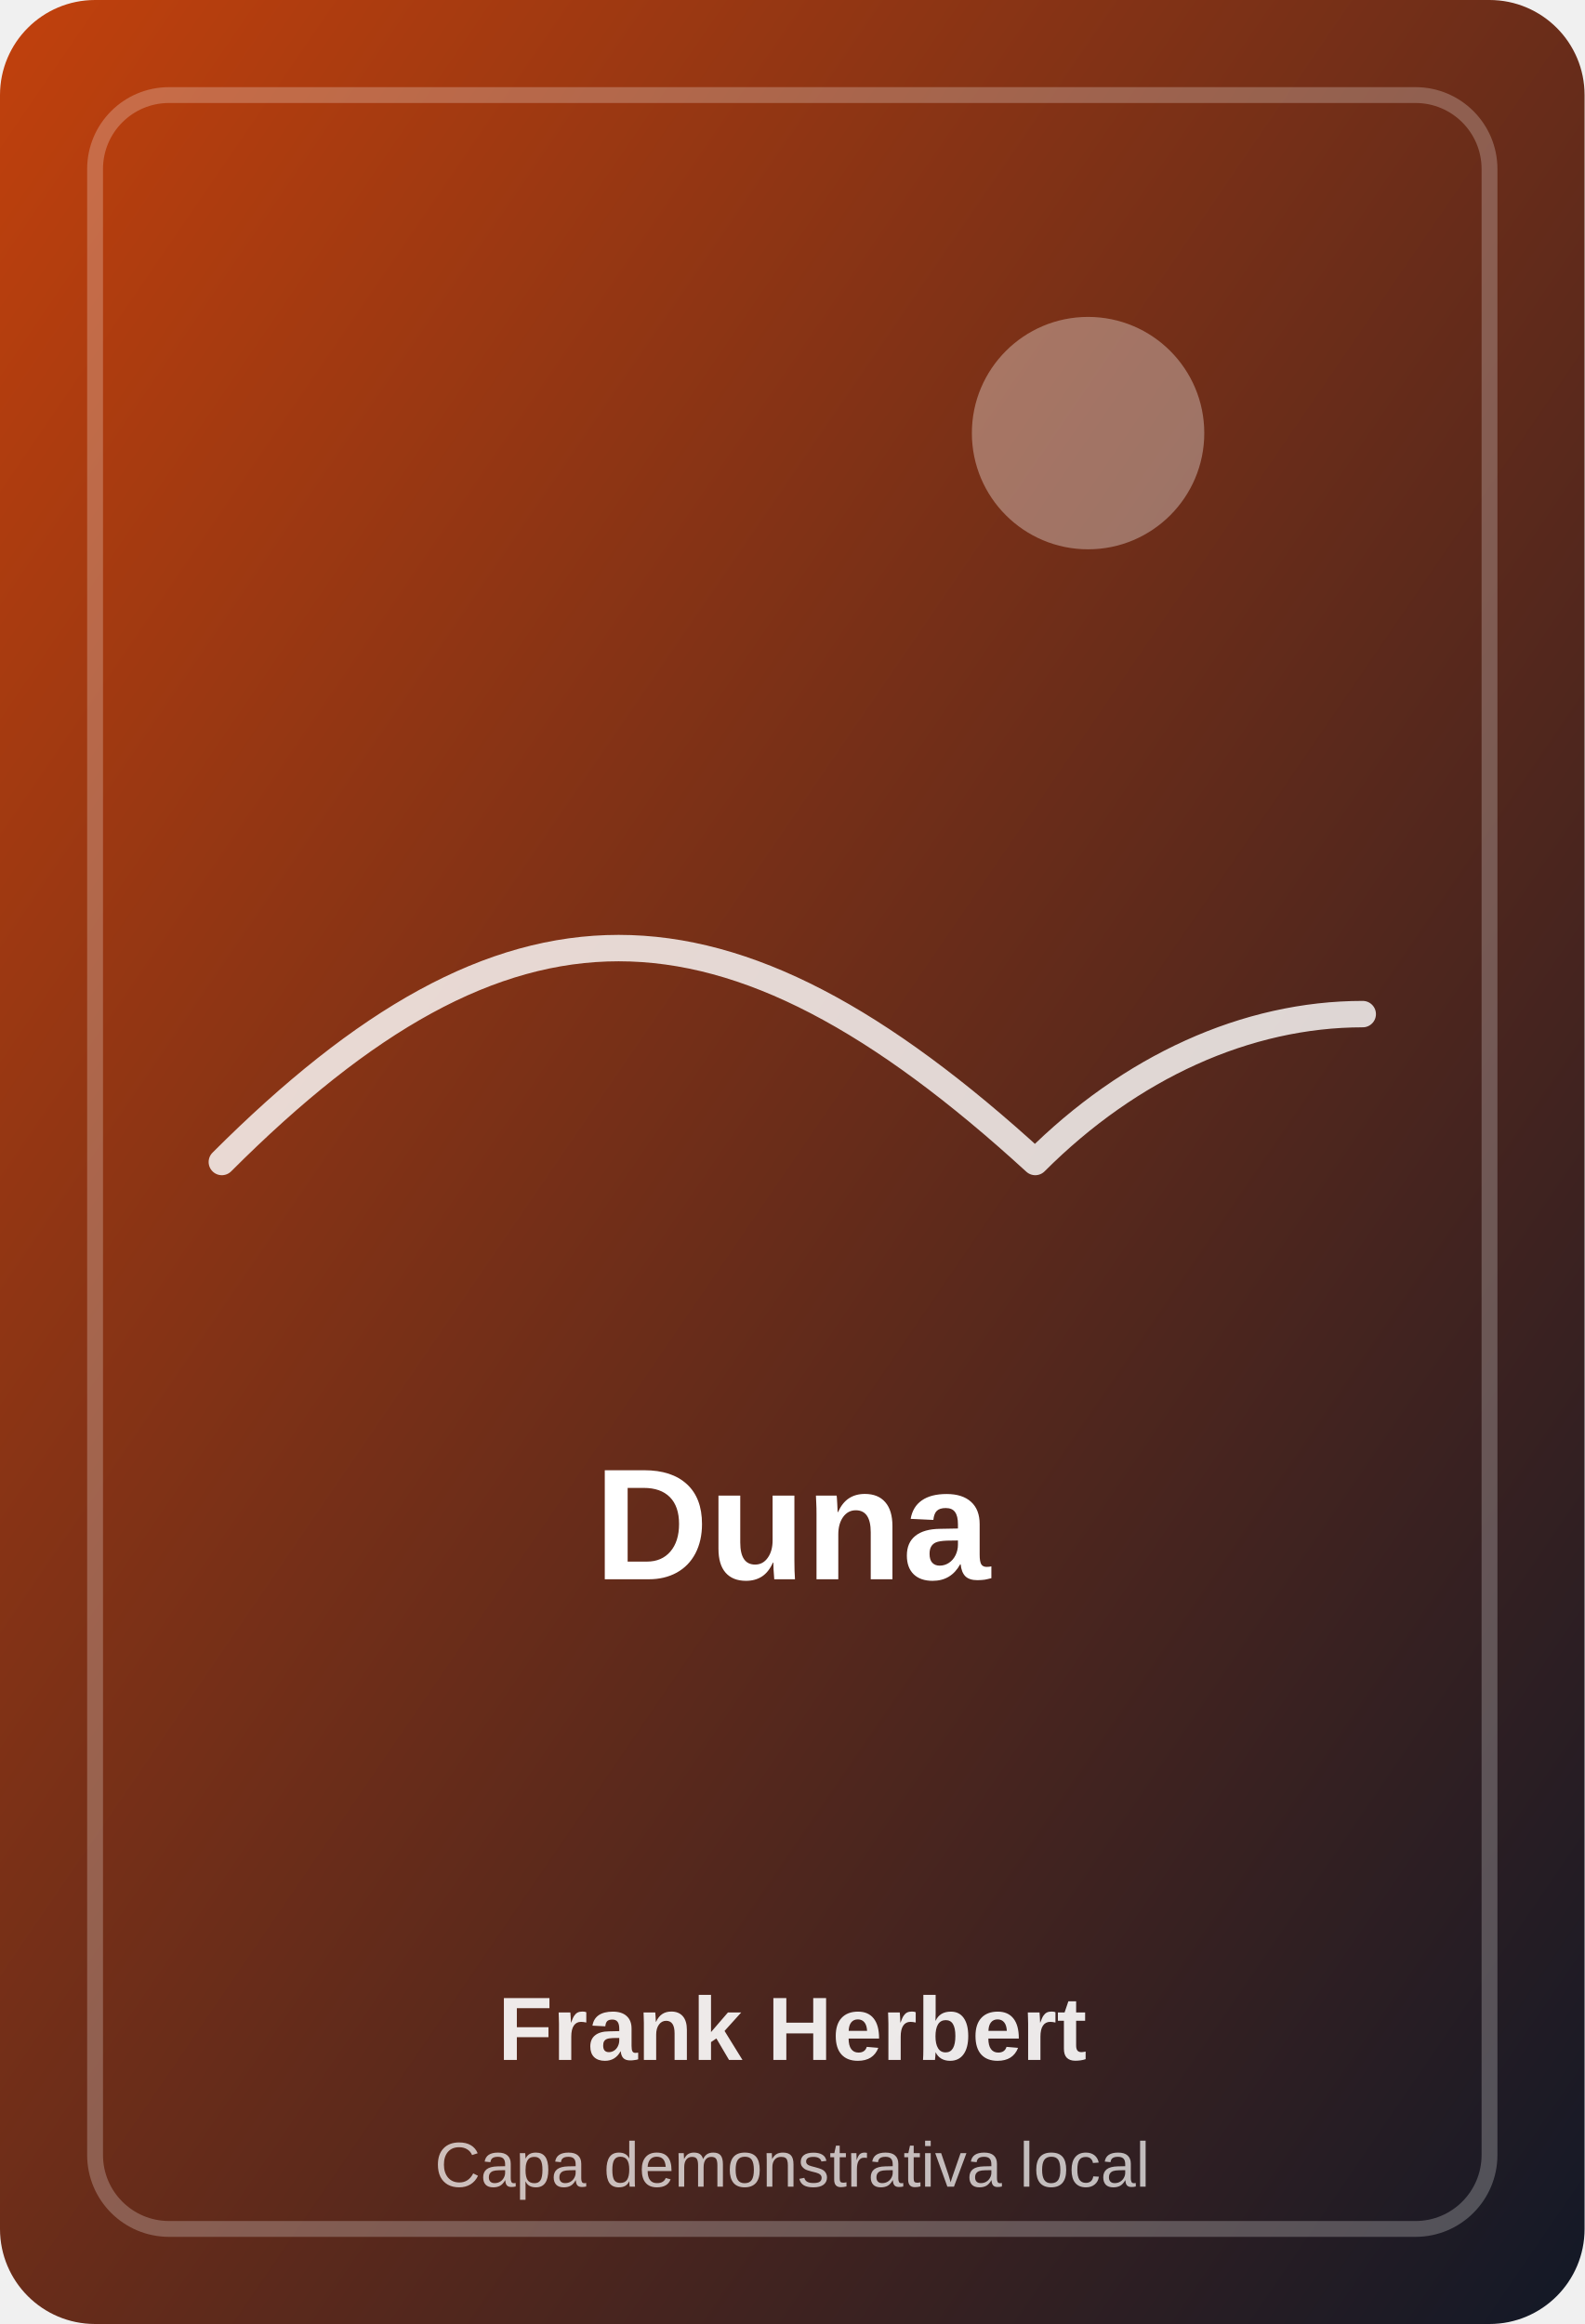
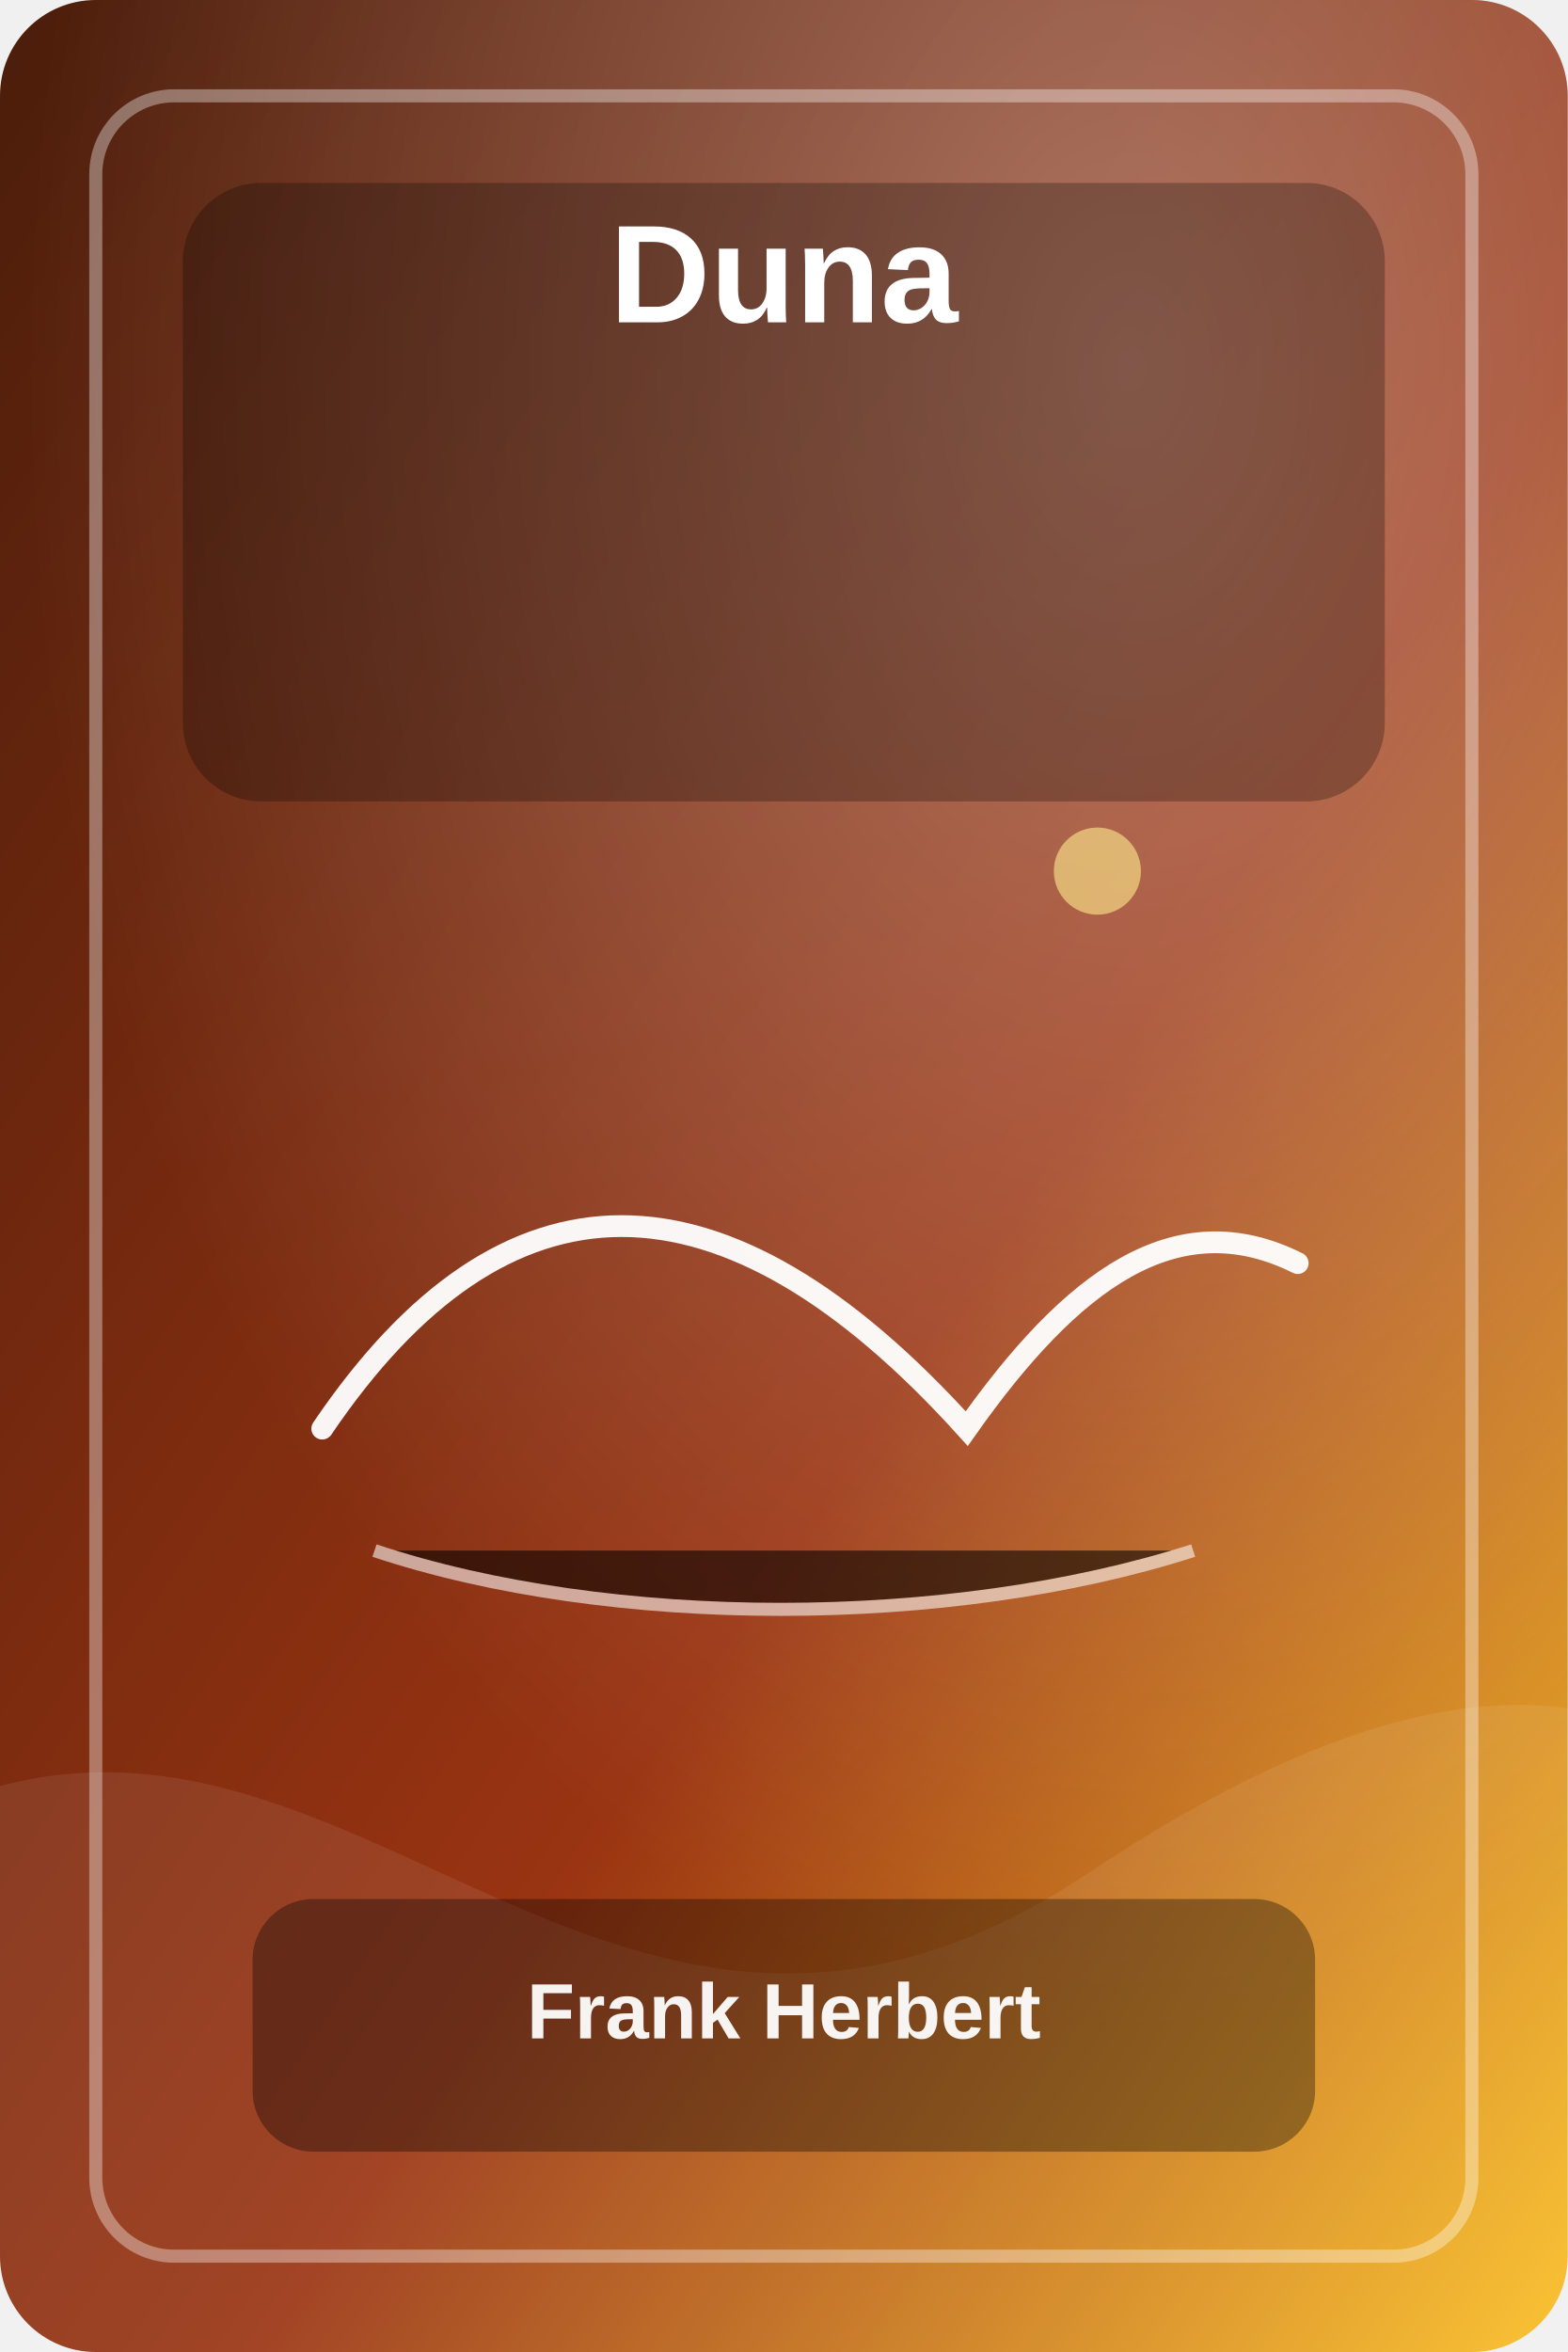
- <svg xmlns="http://www.w3.org/2000/svg" width="300" height="440" viewBox="0 0 300 440">
+ <svg xmlns="http://www.w3.org/2000/svg" width="360" height="540" viewBox="0 0 360 540" role="img" aria-label="Capa demonstrativa de Duna">
  <defs>
-     <linearGradient id="g" x1="0" y1="0" x2="1" y2="1">
-       <stop offset="0" stop-color="#c2410c" />
-       <stop offset="1" stop-color="#111827" />
+     <linearGradient id="bg" x1="0" y1="0" x2="1" y2="1">
+       <stop offset="0" stop-color="#4a1d0b" />
+       <stop offset="0.58" stop-color="#9a3412" />
+       <stop offset="1" stop-color="#fbbf24" />
    </linearGradient>
+     <radialGradient id="glow" cx="72%" cy="16%" r="70%">
+       <stop offset="0" stop-color="#ffffff" stop-opacity=".34" />
+       <stop offset="1" stop-color="#ffffff" stop-opacity="0" />
+     </radialGradient>
  </defs>
-   <rect width="300" height="440" rx="18" fill="url(#g)" />
-   <rect x="18" y="18" width="264" height="404" rx="14" fill="none" stroke="rgba(255,255,255,.24)" stroke-width="3" />
-   <g opacity=".92">
-     <path fill="none" stroke="rgba(255,255,255,.88)" stroke-width="5" stroke-linecap="round" stroke-linejoin="round" d="M42 220c54-54 95-54 154 0 18-18 40-28 62-28" />
-     <circle cx="206" cy="82" r="22" fill="rgba(255,255,255,.36)" />
+   <rect width="360" height="540" rx="22" fill="url(#bg)" />
+   <rect width="360" height="540" rx="22" fill="url(#glow)" />
+   <path d="M-40 430C70 350 130 510 250 430s160-20 190 40v100H-40z" fill="#ffffff" opacity=".08" />
+   <rect x="22" y="22" width="316" height="496" rx="18" fill="none" stroke="#ffffff" stroke-opacity=".36" stroke-width="3" />
+   <rect x="42" y="42" width="276" height="142" rx="18" fill="#000000" opacity=".26" />
+   <text x="180" y="74" text-anchor="middle" font-family="Arial, Helvetica, sans-serif" font-size="32" font-weight="900" fill="#fff">Duna</text>
+   <g opacity=".95">
+     <path d="M74 328c42-62 92-62 148 0 24-34 48-52 76-38" fill="none" stroke="#fff" stroke-width="5" stroke-linecap="round" />
+     <circle cx="252" cy="200" r="10" fill="#fde68a" opacity=".65" />
+     <path d="M86 356c54 18 132 18 188 0" stroke="#fff" stroke-width="3" opacity=".6" />
  </g>
-   <text x="150" y="299" text-anchor="middle" font-family="Arial, sans-serif" font-size="30" font-weight="800" fill="#fff">Duna</text>
-   <text x="150" y="390" text-anchor="middle" font-family="Arial, sans-serif" font-size="17" font-weight="700" fill="rgba(255,255,255,.9)">Frank Herbert</text>
-   <text x="150" y="414" text-anchor="middle" font-family="Arial, sans-serif" font-size="12" fill="rgba(255,255,255,.7)">Capa demonstrativa local</text>
+   <rect x="58" y="436" width="244" height="58" rx="14" fill="#000000" opacity=".34" />
+   <text x="180" y="468" text-anchor="middle" font-family="Arial, Helvetica, sans-serif" font-size="18" font-weight="700" fill="#fff" fill-opacity=".94">Frank Herbert</text>
</svg>
